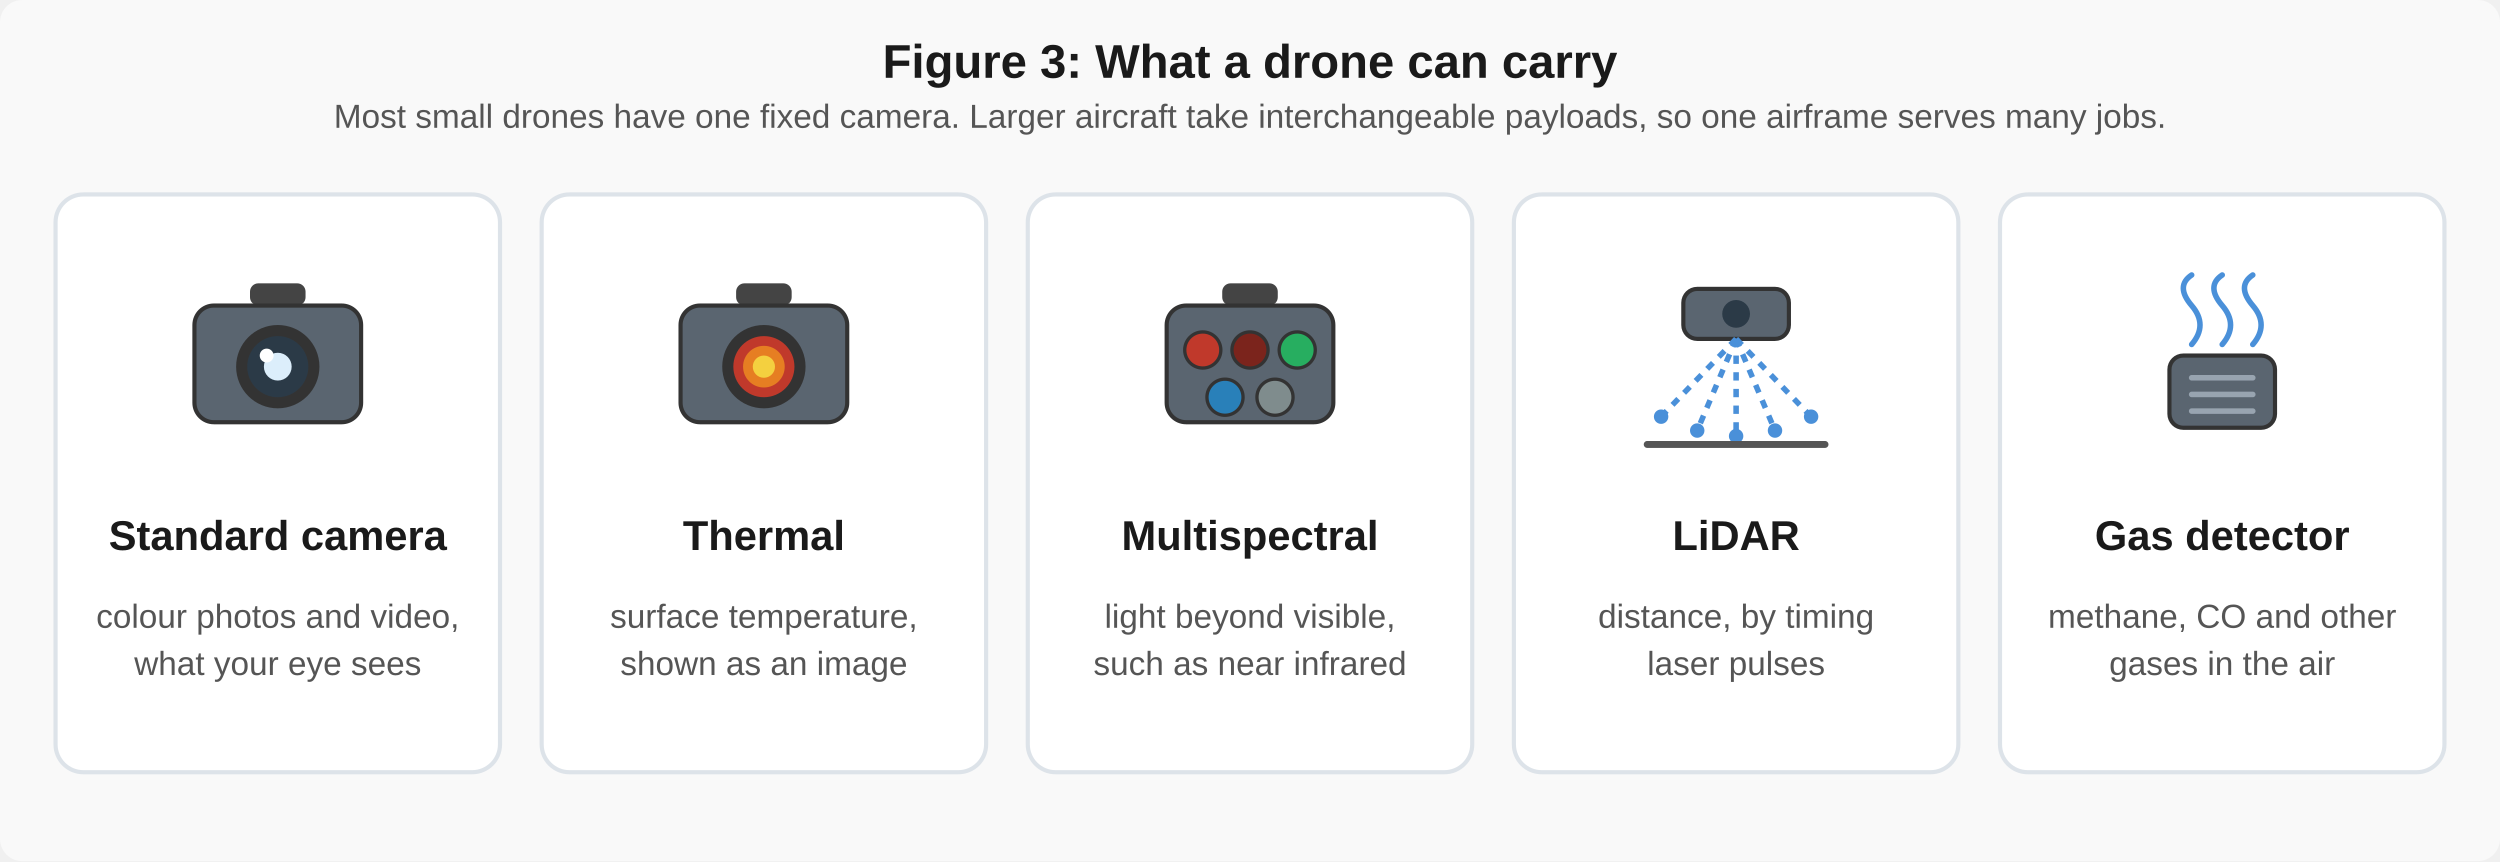
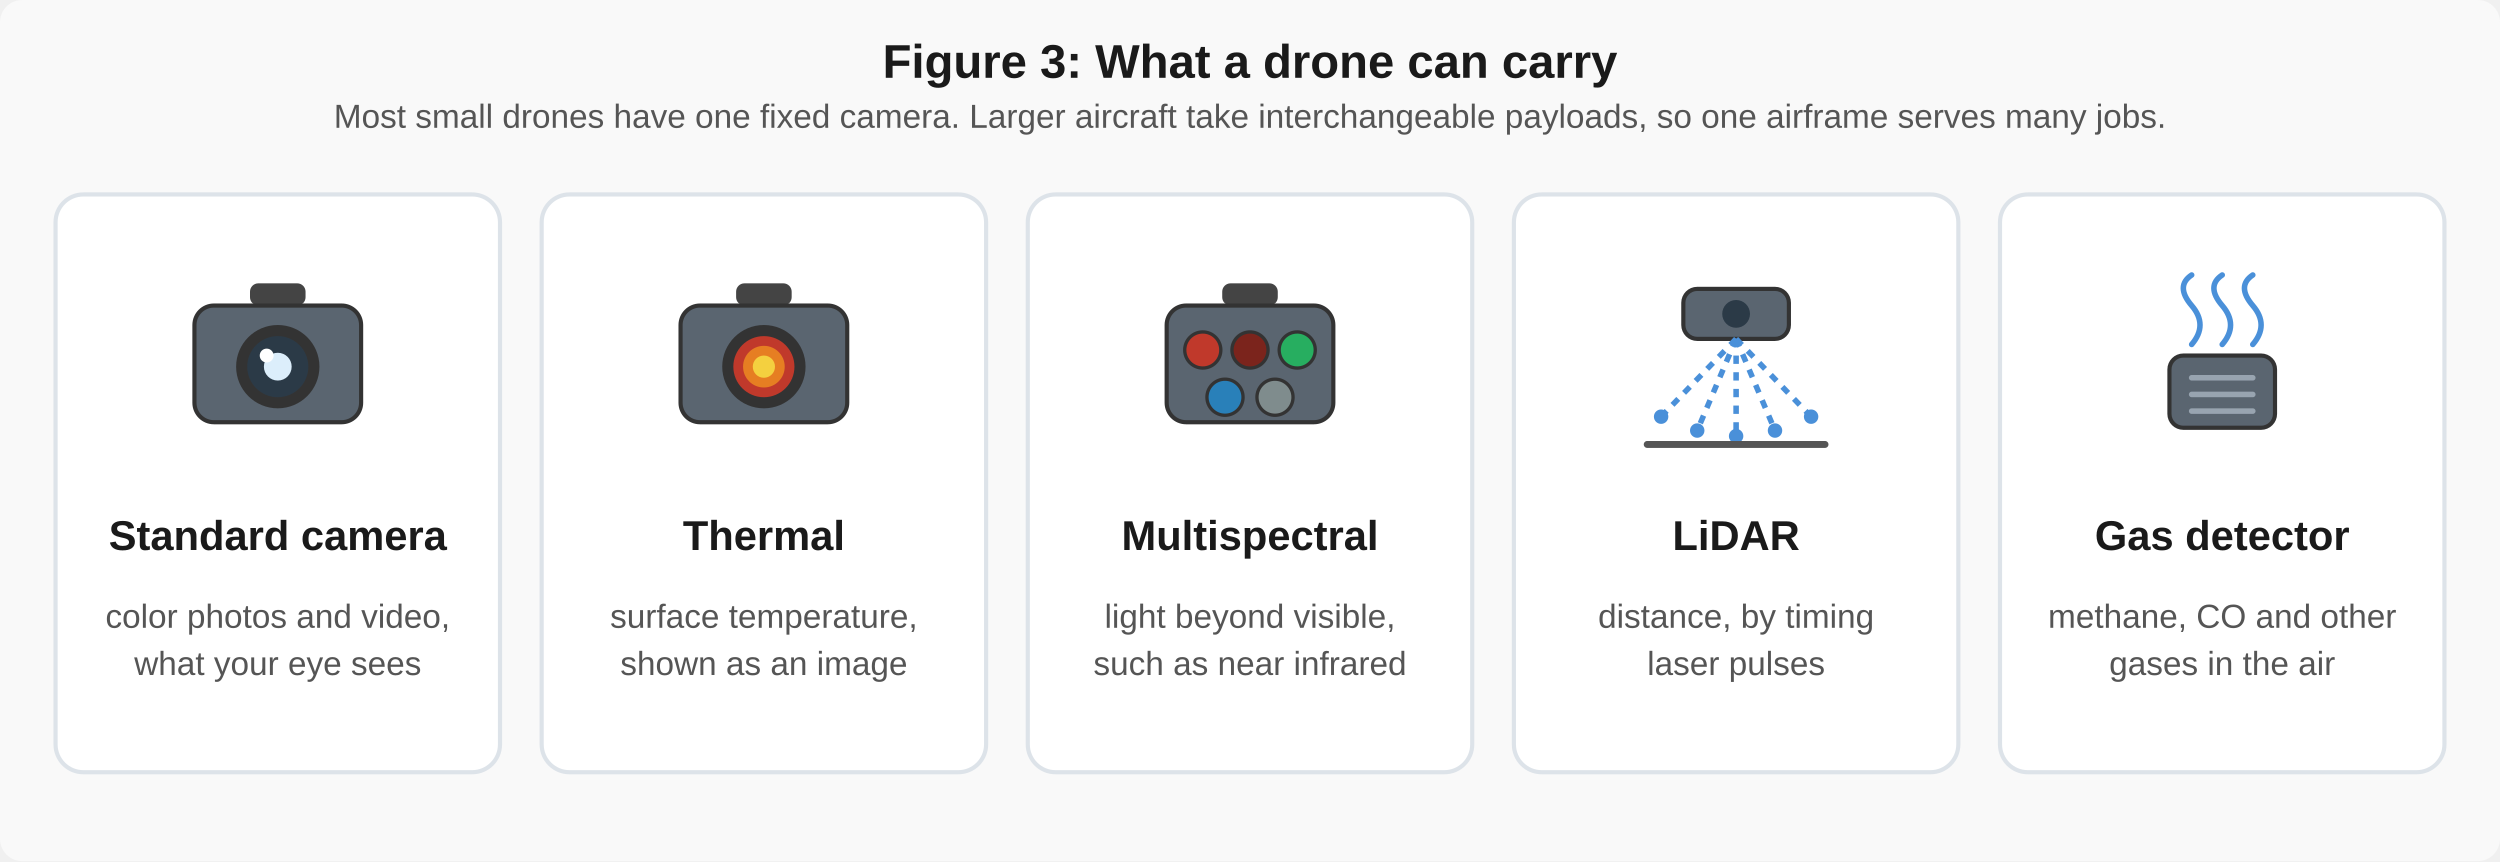
<svg xmlns="http://www.w3.org/2000/svg" viewBox="0 0 900 310" font-family="Arial, Helvetica, sans-serif" font-size="14">
  <rect x="0" y="0" width="900" height="310" fill="#f9f9f9" rx="8" />
  <text x="450.0" y="28" text-anchor="middle" font-size="17" font-weight="bold" fill="#1a1a1a">Figure 3: What a drone can carry</text>
  <text x="450.0" y="46" text-anchor="middle" font-size="12" fill="#555555">Most small drones have one fixed camera. Larger aircraft take interchangeable payloads, so one airframe serves many jobs.</text>
  <rect x="20.0" y="70" width="160" height="208" rx="10" fill="#ffffff" stroke="#dde3e9" stroke-width="1.5" />
  <g transform="translate(100,132)">
    <g>
      <rect x="-10" y="-30" width="20" height="8" rx="3" fill="#444444" />
      <rect x="-30" y="-22" width="60" height="42" rx="7" fill="#5a6570" stroke="#333333" stroke-width="1.5" />
      <circle cx="0" cy="0" r="15" fill="#333333" />
      <circle cx="0" cy="0" r="11" fill="#2b3a47" />
      <circle cx="0" cy="0" r="5" fill="#dceefb" />
      <circle cx="-4" cy="-4" r="2.5" fill="#ffffff" />
    </g>
  </g>
  <text x="100" y="198" text-anchor="middle" font-size="15" font-weight="bold" fill="#1a1a1a">Standard camera</text>
-   <text x="100" y="226" text-anchor="middle" font-size="12" fill="#555555">colour photos and video,</text>
+   <text x="100" y="226" text-anchor="middle" font-size="12" fill="#555555">color photos and video,</text>
  <text x="100" y="243" text-anchor="middle" font-size="12" fill="#555555">what your eye sees</text>
  <rect x="195.0" y="70" width="160" height="208" rx="10" fill="#ffffff" stroke="#dde3e9" stroke-width="1.5" />
  <g transform="translate(275,132)">
    <g>
      <rect x="-10" y="-30" width="20" height="8" rx="3" fill="#444444" />
      <rect x="-30" y="-22" width="60" height="42" rx="7" fill="#5a6570" stroke="#333333" stroke-width="1.5" />
      <circle cx="0" cy="0" r="15" fill="#333333" />
      <circle cx="0" cy="0" r="11" fill="#c0392b" />
      <circle cx="0" cy="0" r="7.5" fill="#e67e22" />
      <circle cx="0" cy="0" r="4" fill="#f4d03f" />
    </g>
  </g>
  <text x="275" y="198" text-anchor="middle" font-size="15" font-weight="bold" fill="#1a1a1a">Thermal</text>
  <text x="275" y="226" text-anchor="middle" font-size="12" fill="#555555">surface temperature,</text>
  <text x="275" y="243" text-anchor="middle" font-size="12" fill="#555555">shown as an image</text>
  <rect x="370.0" y="70" width="160" height="208" rx="10" fill="#ffffff" stroke="#dde3e9" stroke-width="1.5" />
  <g transform="translate(450,132)">
    <g>
      <rect x="-10" y="-30" width="20" height="8" rx="3" fill="#444444" />
      <rect x="-30" y="-22" width="60" height="42" rx="7" fill="#5a6570" stroke="#333333" stroke-width="1.5" />
      <circle cx="-17" cy="-6" r="6.5" fill="#c0392b" stroke="#333333" stroke-width="1.2" />
      <circle cx="0" cy="-6" r="6.5" fill="#7b241c" stroke="#333333" stroke-width="1.2" />
      <circle cx="17" cy="-6" r="6.5" fill="#27ae60" stroke="#333333" stroke-width="1.2" />
      <circle cx="-9" cy="11" r="6.5" fill="#2980b9" stroke="#333333" stroke-width="1.2" />
      <circle cx="9" cy="11" r="6.5" fill="#7f8c8d" stroke="#333333" stroke-width="1.2" />
    </g>
  </g>
  <text x="450" y="198" text-anchor="middle" font-size="15" font-weight="bold" fill="#1a1a1a">Multispectral</text>
  <text x="450" y="226" text-anchor="middle" font-size="12" fill="#555555">light beyond visible,</text>
  <text x="450" y="243" text-anchor="middle" font-size="12" fill="#555555">such as near infrared</text>
  <rect x="545.0" y="70" width="160" height="208" rx="10" fill="#ffffff" stroke="#dde3e9" stroke-width="1.5" />
  <g transform="translate(625,132)">
    <g>
      <rect x="-19" y="-28" width="38" height="18" rx="5" fill="#5a6570" stroke="#333333" stroke-width="1.5" />
      <circle cx="0" cy="-19" r="5" fill="#2b3a47" />
      <line x1="0" y1="-10" x2="-27" y2="18" stroke="#4a90d9" stroke-width="2" stroke-dasharray="3 3" />
      <circle cx="-27" cy="18" r="2.6" fill="#4a90d9" />
      <line x1="0" y1="-10" x2="-14" y2="23" stroke="#4a90d9" stroke-width="2" stroke-dasharray="3 3" />
      <circle cx="-14" cy="23" r="2.6" fill="#4a90d9" />
      <line x1="0" y1="-10" x2="0" y2="25" stroke="#4a90d9" stroke-width="2" stroke-dasharray="3 3" />
      <circle cx="0" cy="25" r="2.6" fill="#4a90d9" />
      <line x1="0" y1="-10" x2="14" y2="23" stroke="#4a90d9" stroke-width="2" stroke-dasharray="3 3" />
      <circle cx="14" cy="23" r="2.6" fill="#4a90d9" />
      <line x1="0" y1="-10" x2="27" y2="18" stroke="#4a90d9" stroke-width="2" stroke-dasharray="3 3" />
      <circle cx="27" cy="18" r="2.6" fill="#4a90d9" />
      <line x1="-32" y1="28" x2="32" y2="28" stroke="#555555" stroke-width="2.5" stroke-linecap="round" />
    </g>
  </g>
  <text x="625" y="198" text-anchor="middle" font-size="15" font-weight="bold" fill="#1a1a1a">LiDAR</text>
  <text x="625" y="226" text-anchor="middle" font-size="12" fill="#555555">distance, by timing</text>
  <text x="625" y="243" text-anchor="middle" font-size="12" fill="#555555">laser pulses</text>
  <rect x="720.0" y="70" width="160" height="208" rx="10" fill="#ffffff" stroke="#dde3e9" stroke-width="1.5" />
  <g transform="translate(800,132)">
    <g>
      <rect x="-19" y="-4" width="38" height="26" rx="5" fill="#5a6570" stroke="#333333" stroke-width="1.5" />
      <line x1="-11" y1="4" x2="11" y2="4" stroke="#98a4b0" stroke-width="2" stroke-linecap="round" />
      <line x1="-11" y1="10" x2="11" y2="10" stroke="#98a4b0" stroke-width="2" stroke-linecap="round" />
      <line x1="-11" y1="16" x2="11" y2="16" stroke="#98a4b0" stroke-width="2" stroke-linecap="round" />
      <path d="M-11,-8 q6,-7 0,-14 q-6,-7 0,-11" fill="none" stroke="#4a90d9" stroke-width="2" stroke-linecap="round" />
      <path d="M0,-8 q6,-7 0,-14 q-6,-7 0,-11" fill="none" stroke="#4a90d9" stroke-width="2" stroke-linecap="round" />
      <path d="M11,-8 q6,-7 0,-14 q-6,-7 0,-11" fill="none" stroke="#4a90d9" stroke-width="2" stroke-linecap="round" />
    </g>
  </g>
  <text x="800" y="198" text-anchor="middle" font-size="15" font-weight="bold" fill="#1a1a1a">Gas detector</text>
  <text x="800" y="226" text-anchor="middle" font-size="12" fill="#555555">methane, CO and other</text>
  <text x="800" y="243" text-anchor="middle" font-size="12" fill="#555555">gases in the air</text>
</svg>
